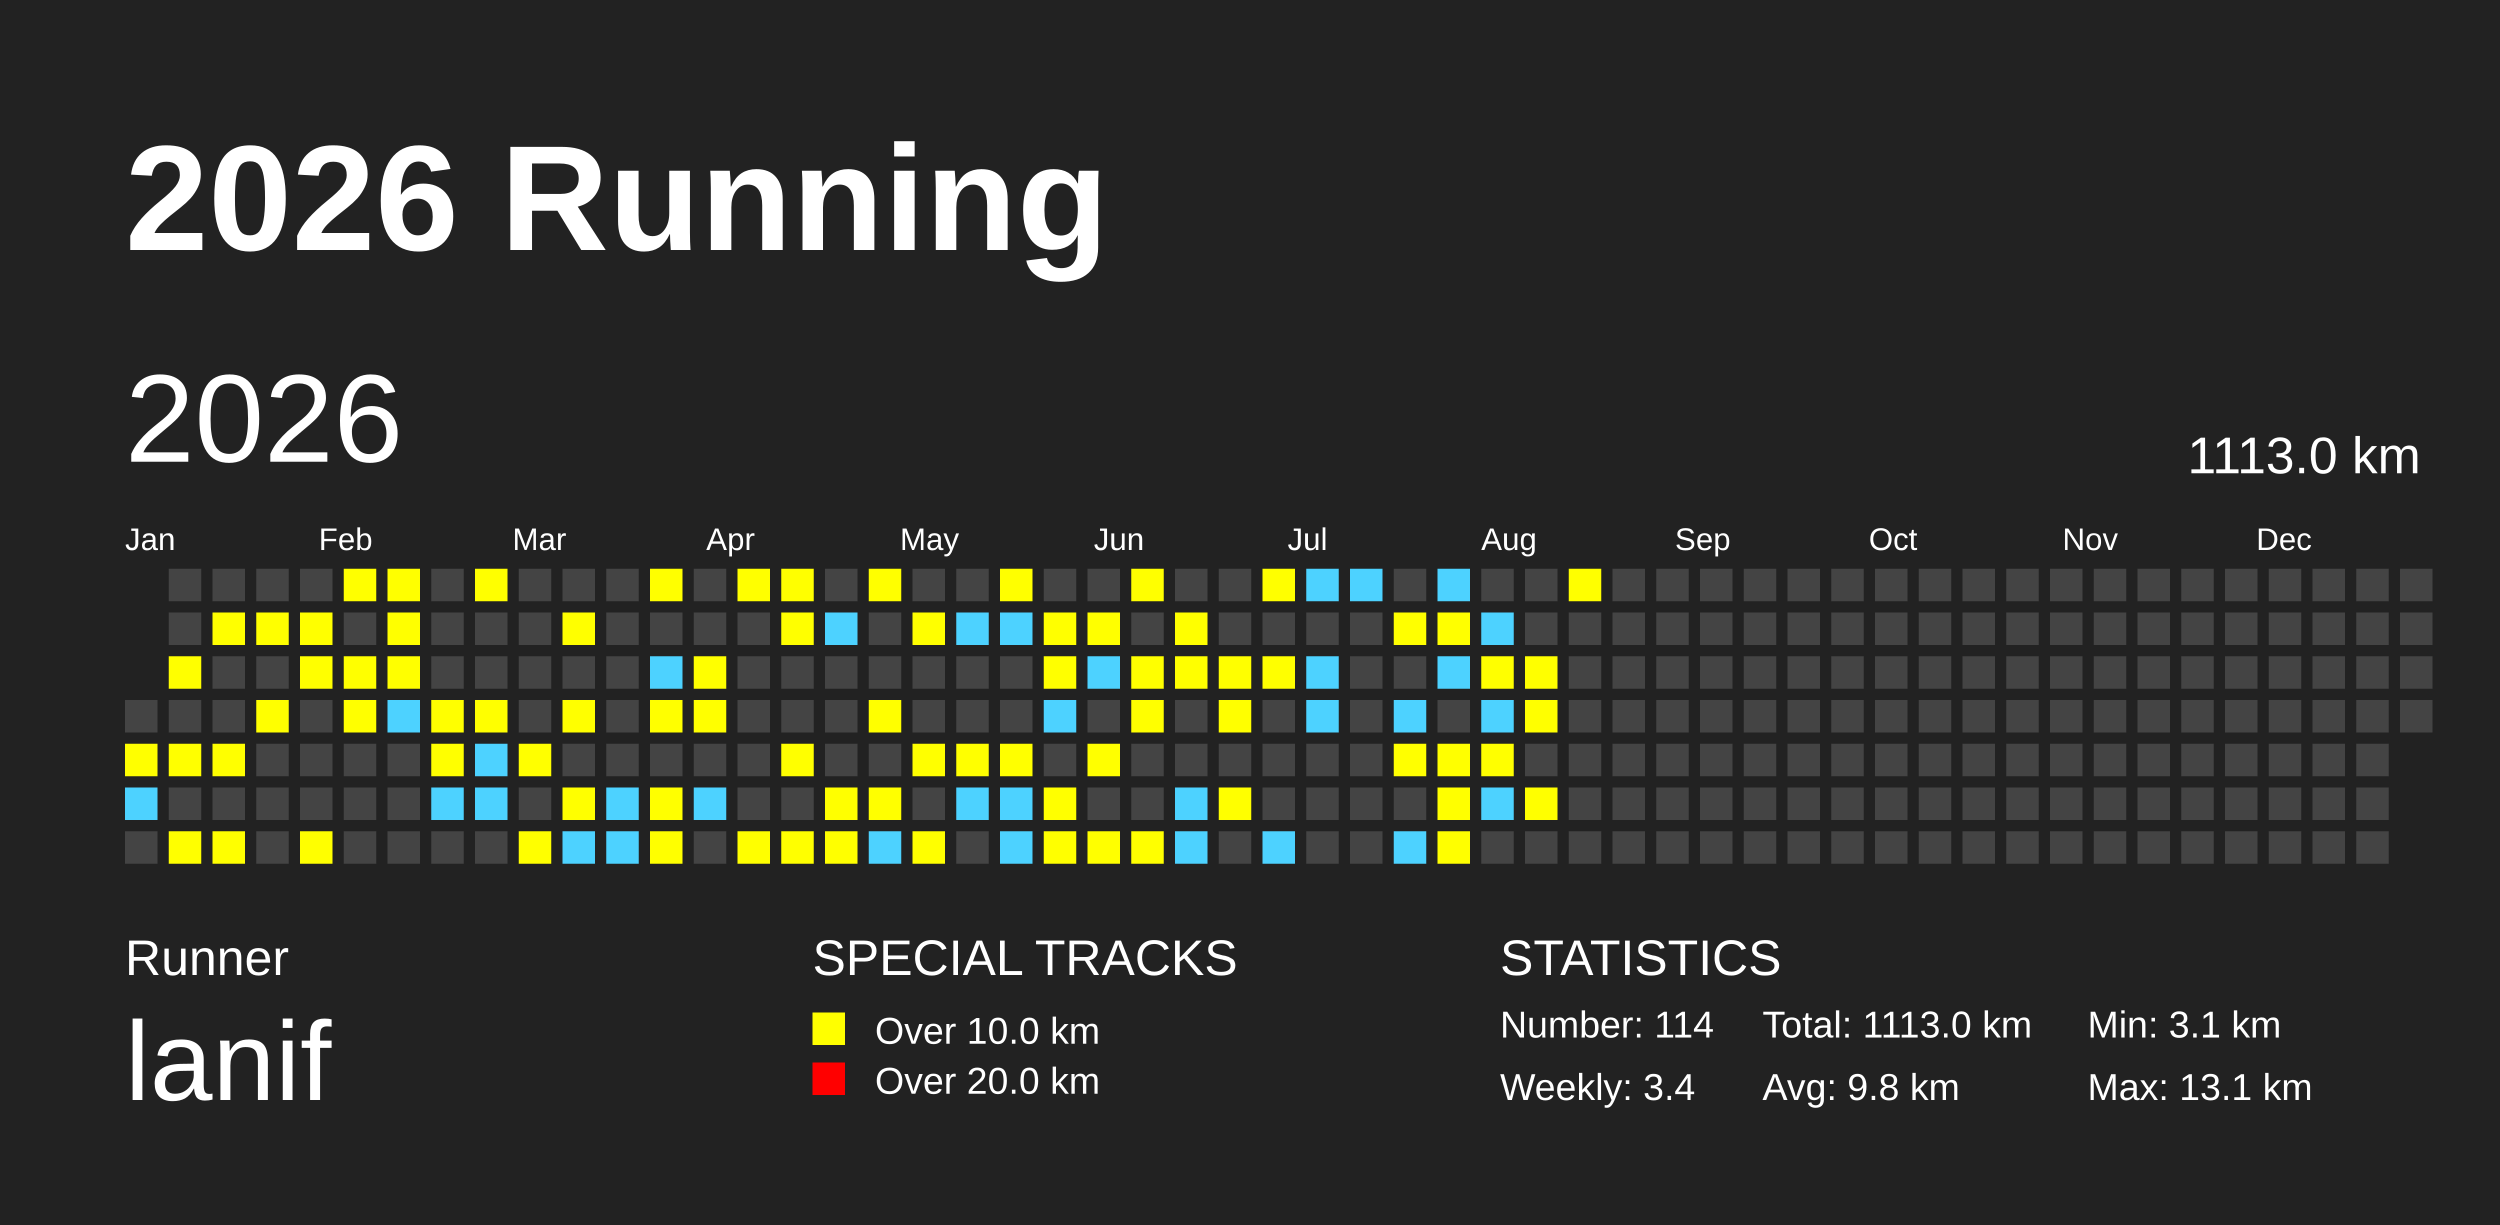
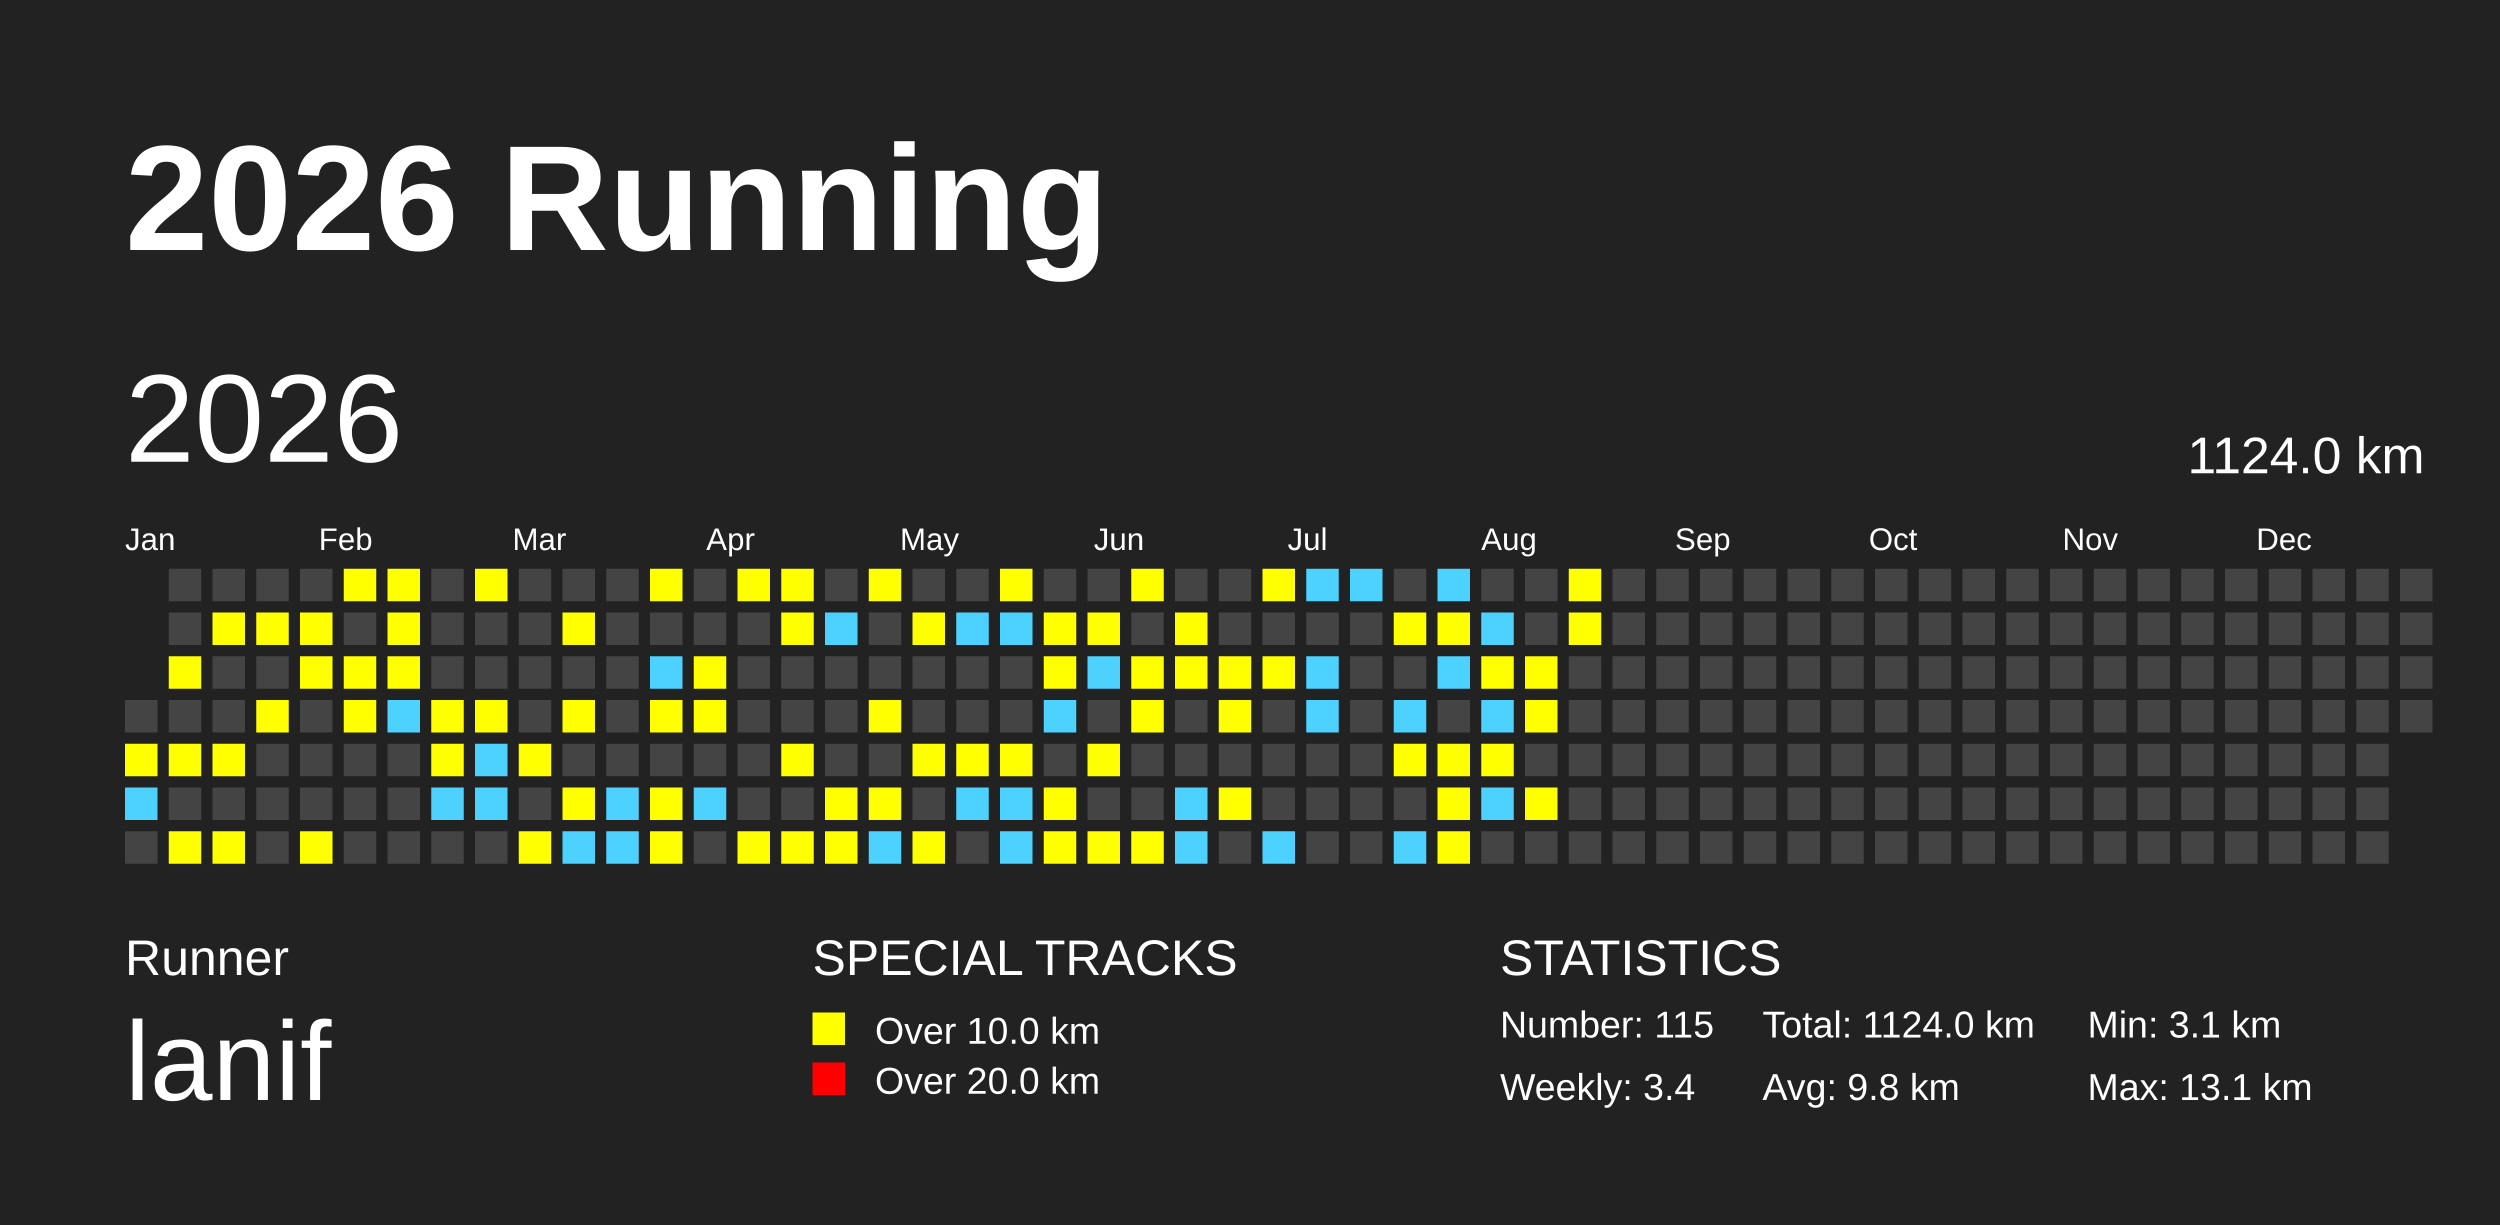
<svg xmlns="http://www.w3.org/2000/svg" baseProfile="full" height="98mm" version="1.1" viewBox="0,0,200,98" width="200mm">
  <defs />
  <rect fill="#222222" height="98" width="200" x="0" y="0" />
  <text fill="#FFFFFF" style="font-size:12px; font-family:Arial; font-weight:bold;" x="10" y="20">2026 Running</text>
  <text fill="#FFFFFF" style="font-size:4px; font-family:Arial" x="10" y="78">Runner</text>
  <text fill="#FFFFFF" style="font-size:9px; font-family:Arial" x="10" y="88">lanif</text>
  <text fill="#FFFFFF" style="font-size:4px; font-family:Arial" x="65" y="78">SPECIAL TRACKS</text>
  <rect fill="yellow" height="2.6" width="2.6" x="65" y="81" />
  <text fill="#FFFFFF" style="font-size:3px; font-family:Arial" x="70" y="83.5">Over 10.0 km</text>
  <rect fill="red" height="2.6" width="2.6" x="65" y="85" />
  <text fill="#FFFFFF" style="font-size:3px; font-family:Arial" x="70" y="87.5">Over 20.0 km</text>
  <text fill="#FFFFFF" style="font-size:4px; font-family:Arial" x="120" y="78">STATISTICS</text>
-   <text fill="#FFFFFF" style="font-size:3px; font-family:Arial" x="120" y="83">Number: 114</text>
+   <text fill="#FFFFFF" style="font-size:3px; font-family:Arial" x="120" y="83">Number: 115</text>
  <text fill="#FFFFFF" style="font-size:3px; font-family:Arial" x="120" y="88">Weekly: 3.4</text>
-   <text fill="#FFFFFF" style="font-size:3px; font-family:Arial" x="141" y="83">Total: 1113.0 km</text>
+   <text fill="#FFFFFF" style="font-size:3px; font-family:Arial" x="141" y="83">Total: 1124.0 km</text>
  <text fill="#FFFFFF" style="font-size:3px; font-family:Arial" x="141" y="88">Avg: 9.8 km</text>
  <text fill="#FFFFFF" style="font-size:3px; font-family:Arial" x="167" y="83">Min: 3.1 km</text>
  <text fill="#FFFFFF" style="font-size:3px; font-family:Arial" x="167" y="88">Max: 13.1 km</text>
  <text dominant-baseline="hanging" fill="#FFFFFF" style="font-size:10.0px; font-family:Arial;" x="10" y="30">2026</text>
-   <text dominant-baseline="hanging" fill="#FFFFFF" style="font-size:4.125px; font-family:Arial;" x="175" y="35">1113.0 km</text>
+   <text dominant-baseline="hanging" fill="#FFFFFF" style="font-size:4.125px; font-family:Arial;" x="175" y="35">1124.0 km</text>
  <text fill="#FFFFFF" style="font-size:2.5px; font-family:Arial" x="10.0" y="44">Jan</text>
  <text fill="#FFFFFF" style="font-size:2.5px; font-family:Arial" x="25.5" y="44">Feb</text>
  <text fill="#FFFFFF" style="font-size:2.5px; font-family:Arial" x="41.0" y="44">Mar</text>
  <text fill="#FFFFFF" style="font-size:2.5px; font-family:Arial" x="56.5" y="44">Apr</text>
  <text fill="#FFFFFF" style="font-size:2.5px; font-family:Arial" x="72.0" y="44">May</text>
  <text fill="#FFFFFF" style="font-size:2.5px; font-family:Arial" x="87.5" y="44">Jun</text>
  <text fill="#FFFFFF" style="font-size:2.5px; font-family:Arial" x="103.0" y="44">Jul</text>
  <text fill="#FFFFFF" style="font-size:2.5px; font-family:Arial" x="118.5" y="44">Aug</text>
  <text fill="#FFFFFF" style="font-size:2.5px; font-family:Arial" x="134.0" y="44">Sep</text>
  <text fill="#FFFFFF" style="font-size:2.5px; font-family:Arial" x="149.5" y="44">Oct</text>
  <text fill="#FFFFFF" style="font-size:2.5px; font-family:Arial" x="165.0" y="44">Nov</text>
  <text fill="#FFFFFF" style="font-size:2.5px; font-family:Arial" x="180.5" y="44">Dec</text>
  <rect fill="#444444" height="2.6" width="2.6" x="10.0" y="56.0" />
  <rect fill="yellow" height="2.6" width="2.6" x="10.0" y="59.5" />
  <rect fill="#4DD2FF" height="2.6" width="2.6" x="10.0" y="63.0" />
  <rect fill="#444444" height="2.6" width="2.6" x="10.0" y="66.5" />
  <rect fill="#444444" height="2.6" width="2.6" x="13.5" y="45.5" />
  <rect fill="#444444" height="2.6" width="2.6" x="13.5" y="49.0" />
  <rect fill="yellow" height="2.6" width="2.6" x="13.5" y="52.5" />
  <rect fill="#444444" height="2.6" width="2.6" x="13.5" y="56.0" />
  <rect fill="yellow" height="2.6" width="2.6" x="13.5" y="59.5" />
  <rect fill="#444444" height="2.6" width="2.6" x="13.5" y="63.0" />
  <rect fill="yellow" height="2.6" width="2.6" x="13.5" y="66.5" />
  <rect fill="#444444" height="2.6" width="2.6" x="17.0" y="45.5" />
  <rect fill="yellow" height="2.6" width="2.6" x="17.0" y="49.0" />
  <rect fill="#444444" height="2.6" width="2.6" x="17.0" y="52.5" />
  <rect fill="#444444" height="2.6" width="2.6" x="17.0" y="56.0" />
  <rect fill="yellow" height="2.6" width="2.6" x="17.0" y="59.5" />
  <rect fill="#444444" height="2.6" width="2.6" x="17.0" y="63.0" />
  <rect fill="yellow" height="2.6" width="2.6" x="17.0" y="66.5" />
  <rect fill="#444444" height="2.6" width="2.6" x="20.5" y="45.5" />
  <rect fill="yellow" height="2.6" width="2.6" x="20.5" y="49.0" />
  <rect fill="#444444" height="2.6" width="2.6" x="20.5" y="52.5" />
  <rect fill="yellow" height="2.6" width="2.6" x="20.5" y="56.0" />
  <rect fill="#444444" height="2.6" width="2.6" x="20.5" y="59.5" />
  <rect fill="#444444" height="2.6" width="2.6" x="20.5" y="63.0" />
  <rect fill="#444444" height="2.6" width="2.6" x="20.5" y="66.5" />
  <rect fill="#444444" height="2.6" width="2.6" x="24.0" y="45.5" />
  <rect fill="yellow" height="2.6" width="2.6" x="24.0" y="49.0" />
  <rect fill="yellow" height="2.6" width="2.6" x="24.0" y="52.5" />
  <rect fill="#444444" height="2.6" width="2.6" x="24.0" y="56.0" />
  <rect fill="#444444" height="2.6" width="2.6" x="24.0" y="59.5" />
  <rect fill="#444444" height="2.6" width="2.6" x="24.0" y="63.0" />
  <rect fill="yellow" height="2.6" width="2.6" x="24.0" y="66.5" />
  <rect fill="yellow" height="2.6" width="2.6" x="27.5" y="45.5" />
  <rect fill="#444444" height="2.6" width="2.6" x="27.5" y="49.0" />
  <rect fill="yellow" height="2.6" width="2.6" x="27.5" y="52.5" />
  <rect fill="yellow" height="2.6" width="2.6" x="27.5" y="56.0" />
  <rect fill="#444444" height="2.6" width="2.6" x="27.5" y="59.5" />
  <rect fill="#444444" height="2.6" width="2.6" x="27.5" y="63.0" />
  <rect fill="#444444" height="2.6" width="2.6" x="27.5" y="66.5" />
  <rect fill="yellow" height="2.6" width="2.6" x="31.0" y="45.5" />
  <rect fill="yellow" height="2.6" width="2.6" x="31.0" y="49.0" />
  <rect fill="yellow" height="2.6" width="2.6" x="31.0" y="52.5" />
  <rect fill="#4DD2FF" height="2.6" width="2.6" x="31.0" y="56.0" />
  <rect fill="#444444" height="2.6" width="2.6" x="31.0" y="59.5" />
  <rect fill="#444444" height="2.6" width="2.6" x="31.0" y="63.0" />
  <rect fill="#444444" height="2.6" width="2.6" x="31.0" y="66.5" />
  <rect fill="#444444" height="2.6" width="2.6" x="34.5" y="45.5" />
  <rect fill="#444444" height="2.6" width="2.6" x="34.5" y="49.0" />
  <rect fill="#444444" height="2.6" width="2.6" x="34.5" y="52.5" />
  <rect fill="yellow" height="2.6" width="2.6" x="34.5" y="56.0" />
  <rect fill="yellow" height="2.6" width="2.6" x="34.5" y="59.5" />
  <rect fill="#4DD2FF" height="2.6" width="2.6" x="34.5" y="63.0" />
  <rect fill="#444444" height="2.6" width="2.6" x="34.5" y="66.5" />
  <rect fill="yellow" height="2.6" width="2.6" x="38.0" y="45.5" />
  <rect fill="#444444" height="2.6" width="2.6" x="38.0" y="49.0" />
  <rect fill="#444444" height="2.6" width="2.6" x="38.0" y="52.5" />
  <rect fill="yellow" height="2.6" width="2.6" x="38.0" y="56.0" />
  <rect fill="#4DD2FF" height="2.6" width="2.6" x="38.0" y="59.5" />
  <rect fill="#4DD2FF" height="2.6" width="2.6" x="38.0" y="63.0" />
  <rect fill="#444444" height="2.6" width="2.6" x="38.0" y="66.5" />
  <rect fill="#444444" height="2.6" width="2.6" x="41.5" y="45.5" />
  <rect fill="#444444" height="2.6" width="2.6" x="41.5" y="49.0" />
  <rect fill="#444444" height="2.6" width="2.6" x="41.5" y="52.5" />
  <rect fill="#444444" height="2.6" width="2.6" x="41.5" y="56.0" />
  <rect fill="yellow" height="2.6" width="2.6" x="41.5" y="59.5" />
  <rect fill="#444444" height="2.6" width="2.6" x="41.5" y="63.0" />
  <rect fill="yellow" height="2.6" width="2.6" x="41.5" y="66.5" />
  <rect fill="#444444" height="2.6" width="2.6" x="45.0" y="45.5" />
  <rect fill="yellow" height="2.6" width="2.6" x="45.0" y="49.0" />
  <rect fill="#444444" height="2.6" width="2.6" x="45.0" y="52.5" />
  <rect fill="yellow" height="2.6" width="2.6" x="45.0" y="56.0" />
  <rect fill="#444444" height="2.6" width="2.6" x="45.0" y="59.5" />
  <rect fill="yellow" height="2.6" width="2.6" x="45.0" y="63.0" />
  <rect fill="#4DD2FF" height="2.6" width="2.6" x="45.0" y="66.5" />
  <rect fill="#444444" height="2.6" width="2.6" x="48.5" y="45.5" />
  <rect fill="#444444" height="2.6" width="2.6" x="48.5" y="49.0" />
  <rect fill="#444444" height="2.6" width="2.6" x="48.5" y="52.5" />
  <rect fill="#444444" height="2.6" width="2.6" x="48.5" y="56.0" />
  <rect fill="#444444" height="2.6" width="2.6" x="48.5" y="59.5" />
  <rect fill="#4DD2FF" height="2.6" width="2.6" x="48.5" y="63.0" />
  <rect fill="#4DD2FF" height="2.6" width="2.6" x="48.5" y="66.5" />
  <rect fill="yellow" height="2.6" width="2.6" x="52.0" y="45.5" />
  <rect fill="#444444" height="2.6" width="2.6" x="52.0" y="49.0" />
  <rect fill="#4DD2FF" height="2.6" width="2.6" x="52.0" y="52.5" />
  <rect fill="yellow" height="2.6" width="2.6" x="52.0" y="56.0" />
  <rect fill="#444444" height="2.6" width="2.6" x="52.0" y="59.5" />
  <rect fill="yellow" height="2.6" width="2.6" x="52.0" y="63.0" />
  <rect fill="yellow" height="2.6" width="2.6" x="52.0" y="66.5" />
  <rect fill="#444444" height="2.6" width="2.6" x="55.5" y="45.5" />
  <rect fill="#444444" height="2.6" width="2.6" x="55.5" y="49.0" />
  <rect fill="yellow" height="2.6" width="2.6" x="55.5" y="52.5" />
  <rect fill="yellow" height="2.6" width="2.6" x="55.5" y="56.0" />
  <rect fill="#444444" height="2.6" width="2.6" x="55.5" y="59.5" />
  <rect fill="#4DD2FF" height="2.6" width="2.6" x="55.5" y="63.0" />
  <rect fill="#444444" height="2.6" width="2.6" x="55.5" y="66.5" />
  <rect fill="yellow" height="2.6" width="2.6" x="59.0" y="45.5" />
  <rect fill="#444444" height="2.6" width="2.6" x="59.0" y="49.0" />
  <rect fill="#444444" height="2.6" width="2.6" x="59.0" y="52.5" />
  <rect fill="#444444" height="2.6" width="2.6" x="59.0" y="56.0" />
  <rect fill="#444444" height="2.6" width="2.6" x="59.0" y="59.5" />
  <rect fill="#444444" height="2.6" width="2.6" x="59.0" y="63.0" />
  <rect fill="yellow" height="2.6" width="2.6" x="59.0" y="66.5" />
  <rect fill="yellow" height="2.6" width="2.6" x="62.5" y="45.5" />
  <rect fill="yellow" height="2.6" width="2.6" x="62.5" y="49.0" />
  <rect fill="#444444" height="2.6" width="2.6" x="62.5" y="52.5" />
  <rect fill="#444444" height="2.6" width="2.6" x="62.5" y="56.0" />
  <rect fill="yellow" height="2.6" width="2.6" x="62.5" y="59.5" />
  <rect fill="#444444" height="2.6" width="2.6" x="62.5" y="63.0" />
  <rect fill="yellow" height="2.6" width="2.6" x="62.5" y="66.5" />
  <rect fill="#444444" height="2.6" width="2.6" x="66.0" y="45.5" />
  <rect fill="#4DD2FF" height="2.6" width="2.6" x="66.0" y="49.0" />
  <rect fill="#444444" height="2.6" width="2.6" x="66.0" y="52.5" />
  <rect fill="#444444" height="2.6" width="2.6" x="66.0" y="56.0" />
  <rect fill="#444444" height="2.6" width="2.6" x="66.0" y="59.5" />
  <rect fill="yellow" height="2.6" width="2.6" x="66.0" y="63.0" />
  <rect fill="yellow" height="2.6" width="2.6" x="66.0" y="66.5" />
  <rect fill="yellow" height="2.6" width="2.6" x="69.5" y="45.5" />
  <rect fill="#444444" height="2.6" width="2.6" x="69.5" y="49.0" />
  <rect fill="#444444" height="2.6" width="2.6" x="69.5" y="52.5" />
  <rect fill="yellow" height="2.6" width="2.6" x="69.5" y="56.0" />
  <rect fill="#444444" height="2.6" width="2.6" x="69.5" y="59.5" />
  <rect fill="yellow" height="2.6" width="2.6" x="69.5" y="63.0" />
  <rect fill="#4DD2FF" height="2.6" width="2.6" x="69.5" y="66.5" />
  <rect fill="#444444" height="2.6" width="2.6" x="73.0" y="45.5" />
  <rect fill="yellow" height="2.6" width="2.6" x="73.0" y="49.0" />
  <rect fill="#444444" height="2.6" width="2.6" x="73.0" y="52.5" />
  <rect fill="#444444" height="2.6" width="2.6" x="73.0" y="56.0" />
  <rect fill="yellow" height="2.6" width="2.6" x="73.0" y="59.5" />
  <rect fill="#444444" height="2.6" width="2.6" x="73.0" y="63.0" />
  <rect fill="yellow" height="2.6" width="2.6" x="73.0" y="66.5" />
  <rect fill="#444444" height="2.6" width="2.6" x="76.5" y="45.5" />
  <rect fill="#4DD2FF" height="2.6" width="2.6" x="76.5" y="49.0" />
  <rect fill="#444444" height="2.6" width="2.6" x="76.5" y="52.5" />
  <rect fill="#444444" height="2.6" width="2.6" x="76.5" y="56.0" />
  <rect fill="yellow" height="2.6" width="2.6" x="76.5" y="59.5" />
  <rect fill="#4DD2FF" height="2.6" width="2.6" x="76.5" y="63.0" />
  <rect fill="#444444" height="2.6" width="2.6" x="76.5" y="66.5" />
  <rect fill="yellow" height="2.6" width="2.6" x="80.0" y="45.5" />
  <rect fill="#4DD2FF" height="2.6" width="2.6" x="80.0" y="49.0" />
  <rect fill="#444444" height="2.6" width="2.6" x="80.0" y="52.5" />
  <rect fill="#444444" height="2.6" width="2.6" x="80.0" y="56.0" />
  <rect fill="yellow" height="2.6" width="2.6" x="80.0" y="59.5" />
  <rect fill="#4DD2FF" height="2.6" width="2.6" x="80.0" y="63.0" />
  <rect fill="#4DD2FF" height="2.6" width="2.6" x="80.0" y="66.5" />
  <rect fill="#444444" height="2.6" width="2.6" x="83.5" y="45.5" />
  <rect fill="yellow" height="2.6" width="2.6" x="83.5" y="49.0" />
  <rect fill="yellow" height="2.6" width="2.6" x="83.5" y="52.5" />
  <rect fill="#4DD2FF" height="2.6" width="2.6" x="83.5" y="56.0" />
  <rect fill="#444444" height="2.6" width="2.6" x="83.5" y="59.5" />
  <rect fill="yellow" height="2.6" width="2.6" x="83.5" y="63.0" />
  <rect fill="yellow" height="2.6" width="2.6" x="83.5" y="66.5" />
  <rect fill="#444444" height="2.6" width="2.6" x="87.0" y="45.5" />
  <rect fill="yellow" height="2.6" width="2.6" x="87.0" y="49.0" />
  <rect fill="#4DD2FF" height="2.6" width="2.6" x="87.0" y="52.5" />
  <rect fill="#444444" height="2.6" width="2.6" x="87.0" y="56.0" />
  <rect fill="yellow" height="2.6" width="2.6" x="87.0" y="59.5" />
  <rect fill="#444444" height="2.6" width="2.6" x="87.0" y="63.0" />
  <rect fill="yellow" height="2.6" width="2.6" x="87.0" y="66.5" />
  <rect fill="yellow" height="2.6" width="2.6" x="90.5" y="45.5" />
  <rect fill="#444444" height="2.6" width="2.6" x="90.5" y="49.0" />
  <rect fill="yellow" height="2.6" width="2.6" x="90.5" y="52.5" />
  <rect fill="yellow" height="2.6" width="2.6" x="90.5" y="56.0" />
  <rect fill="#444444" height="2.6" width="2.6" x="90.5" y="59.5" />
  <rect fill="#444444" height="2.6" width="2.6" x="90.5" y="63.0" />
  <rect fill="yellow" height="2.6" width="2.6" x="90.5" y="66.5" />
  <rect fill="#444444" height="2.6" width="2.6" x="94.0" y="45.5" />
  <rect fill="yellow" height="2.6" width="2.6" x="94.0" y="49.0" />
  <rect fill="yellow" height="2.6" width="2.6" x="94.0" y="52.5" />
  <rect fill="#444444" height="2.6" width="2.6" x="94.0" y="56.0" />
  <rect fill="#444444" height="2.6" width="2.6" x="94.0" y="59.5" />
  <rect fill="#4DD2FF" height="2.6" width="2.6" x="94.0" y="63.0" />
  <rect fill="#4DD2FF" height="2.6" width="2.6" x="94.0" y="66.5" />
  <rect fill="#444444" height="2.6" width="2.6" x="97.5" y="45.5" />
  <rect fill="#444444" height="2.6" width="2.6" x="97.5" y="49.0" />
  <rect fill="yellow" height="2.6" width="2.6" x="97.5" y="52.5" />
  <rect fill="yellow" height="2.6" width="2.6" x="97.5" y="56.0" />
  <rect fill="#444444" height="2.6" width="2.6" x="97.5" y="59.5" />
  <rect fill="yellow" height="2.6" width="2.6" x="97.5" y="63.0" />
  <rect fill="#444444" height="2.6" width="2.6" x="97.5" y="66.5" />
  <rect fill="yellow" height="2.6" width="2.6" x="101.0" y="45.5" />
  <rect fill="#444444" height="2.6" width="2.6" x="101.0" y="49.0" />
  <rect fill="yellow" height="2.6" width="2.6" x="101.0" y="52.5" />
  <rect fill="#444444" height="2.6" width="2.6" x="101.0" y="56.0" />
  <rect fill="#444444" height="2.6" width="2.6" x="101.0" y="59.5" />
  <rect fill="#444444" height="2.6" width="2.6" x="101.0" y="63.0" />
  <rect fill="#4DD2FF" height="2.6" width="2.6" x="101.0" y="66.5" />
  <rect fill="#4DD2FF" height="2.6" width="2.6" x="104.5" y="45.5" />
  <rect fill="#444444" height="2.6" width="2.6" x="104.5" y="49.0" />
  <rect fill="#4DD2FF" height="2.6" width="2.6" x="104.5" y="52.5" />
  <rect fill="#4DD2FF" height="2.6" width="2.6" x="104.5" y="56.0" />
  <rect fill="#444444" height="2.6" width="2.6" x="104.5" y="59.5" />
  <rect fill="#444444" height="2.6" width="2.6" x="104.5" y="63.0" />
  <rect fill="#444444" height="2.6" width="2.6" x="104.5" y="66.5" />
  <rect fill="#4DD2FF" height="2.6" width="2.6" x="108.0" y="45.5" />
  <rect fill="#444444" height="2.6" width="2.6" x="108.0" y="49.0" />
  <rect fill="#444444" height="2.6" width="2.6" x="108.0" y="52.5" />
  <rect fill="#444444" height="2.6" width="2.6" x="108.0" y="56.0" />
  <rect fill="#444444" height="2.6" width="2.6" x="108.0" y="59.5" />
  <rect fill="#444444" height="2.6" width="2.6" x="108.0" y="63.0" />
  <rect fill="#444444" height="2.6" width="2.6" x="108.0" y="66.5" />
  <rect fill="#444444" height="2.6" width="2.6" x="111.5" y="45.5" />
  <rect fill="yellow" height="2.6" width="2.6" x="111.5" y="49.0" />
  <rect fill="#444444" height="2.6" width="2.6" x="111.5" y="52.5" />
  <rect fill="#4DD2FF" height="2.6" width="2.6" x="111.5" y="56.0" />
  <rect fill="yellow" height="2.6" width="2.6" x="111.5" y="59.5" />
  <rect fill="#444444" height="2.6" width="2.6" x="111.5" y="63.0" />
  <rect fill="#4DD2FF" height="2.6" width="2.6" x="111.5" y="66.5" />
  <rect fill="#4DD2FF" height="2.6" width="2.6" x="115.0" y="45.5" />
  <rect fill="yellow" height="2.6" width="2.6" x="115.0" y="49.0" />
  <rect fill="#4DD2FF" height="2.6" width="2.6" x="115.0" y="52.5" />
  <rect fill="#444444" height="2.6" width="2.6" x="115.0" y="56.0" />
  <rect fill="yellow" height="2.6" width="2.6" x="115.0" y="59.5" />
  <rect fill="yellow" height="2.6" width="2.6" x="115.0" y="63.0" />
  <rect fill="yellow" height="2.6" width="2.6" x="115.0" y="66.5" />
  <rect fill="#444444" height="2.6" width="2.6" x="118.5" y="45.5" />
  <rect fill="#4DD2FF" height="2.6" width="2.6" x="118.5" y="49.0" />
  <rect fill="yellow" height="2.6" width="2.6" x="118.5" y="52.5" />
  <rect fill="#4DD2FF" height="2.6" width="2.6" x="118.5" y="56.0" />
  <rect fill="yellow" height="2.6" width="2.6" x="118.5" y="59.5" />
  <rect fill="#4DD2FF" height="2.6" width="2.6" x="118.5" y="63.0" />
  <rect fill="#444444" height="2.6" width="2.6" x="118.5" y="66.5" />
  <rect fill="#444444" height="2.6" width="2.6" x="122.0" y="45.5" />
  <rect fill="#444444" height="2.6" width="2.6" x="122.0" y="49.0" />
  <rect fill="yellow" height="2.6" width="2.6" x="122.0" y="52.5" />
  <rect fill="yellow" height="2.6" width="2.6" x="122.0" y="56.0" />
  <rect fill="#444444" height="2.6" width="2.6" x="122.0" y="59.5" />
  <rect fill="yellow" height="2.6" width="2.6" x="122.0" y="63.0" />
  <rect fill="#444444" height="2.6" width="2.6" x="122.0" y="66.5" />
  <rect fill="yellow" height="2.6" width="2.6" x="125.5" y="45.5" />
-   <rect fill="#444444" height="2.6" width="2.6" x="125.5" y="49.0" />
+   <rect fill="yellow" height="2.6" width="2.6" x="125.5" y="49.0" />
  <rect fill="#444444" height="2.6" width="2.6" x="125.5" y="52.5" />
  <rect fill="#444444" height="2.6" width="2.6" x="125.5" y="56.0" />
  <rect fill="#444444" height="2.6" width="2.6" x="125.5" y="59.5" />
  <rect fill="#444444" height="2.6" width="2.6" x="125.5" y="63.0" />
  <rect fill="#444444" height="2.6" width="2.6" x="125.5" y="66.5" />
  <rect fill="#444444" height="2.6" width="2.6" x="129.0" y="45.5" />
  <rect fill="#444444" height="2.6" width="2.6" x="129.0" y="49.0" />
  <rect fill="#444444" height="2.6" width="2.6" x="129.0" y="52.5" />
  <rect fill="#444444" height="2.6" width="2.6" x="129.0" y="56.0" />
  <rect fill="#444444" height="2.6" width="2.6" x="129.0" y="59.5" />
  <rect fill="#444444" height="2.6" width="2.6" x="129.0" y="63.0" />
  <rect fill="#444444" height="2.6" width="2.6" x="129.0" y="66.5" />
  <rect fill="#444444" height="2.6" width="2.6" x="132.5" y="45.5" />
  <rect fill="#444444" height="2.6" width="2.6" x="132.5" y="49.0" />
  <rect fill="#444444" height="2.6" width="2.6" x="132.5" y="52.5" />
  <rect fill="#444444" height="2.6" width="2.6" x="132.5" y="56.0" />
  <rect fill="#444444" height="2.6" width="2.6" x="132.5" y="59.5" />
  <rect fill="#444444" height="2.6" width="2.6" x="132.5" y="63.0" />
  <rect fill="#444444" height="2.6" width="2.6" x="132.5" y="66.5" />
  <rect fill="#444444" height="2.6" width="2.6" x="136.0" y="45.5" />
  <rect fill="#444444" height="2.6" width="2.6" x="136.0" y="49.0" />
  <rect fill="#444444" height="2.6" width="2.6" x="136.0" y="52.5" />
  <rect fill="#444444" height="2.6" width="2.6" x="136.0" y="56.0" />
  <rect fill="#444444" height="2.6" width="2.6" x="136.0" y="59.5" />
  <rect fill="#444444" height="2.6" width="2.6" x="136.0" y="63.0" />
  <rect fill="#444444" height="2.6" width="2.6" x="136.0" y="66.5" />
  <rect fill="#444444" height="2.6" width="2.6" x="139.5" y="45.5" />
  <rect fill="#444444" height="2.6" width="2.6" x="139.5" y="49.0" />
  <rect fill="#444444" height="2.6" width="2.6" x="139.5" y="52.5" />
  <rect fill="#444444" height="2.6" width="2.6" x="139.5" y="56.0" />
  <rect fill="#444444" height="2.6" width="2.6" x="139.5" y="59.5" />
  <rect fill="#444444" height="2.6" width="2.6" x="139.5" y="63.0" />
  <rect fill="#444444" height="2.6" width="2.6" x="139.5" y="66.5" />
  <rect fill="#444444" height="2.6" width="2.6" x="143.0" y="45.5" />
  <rect fill="#444444" height="2.6" width="2.6" x="143.0" y="49.0" />
  <rect fill="#444444" height="2.6" width="2.6" x="143.0" y="52.5" />
  <rect fill="#444444" height="2.6" width="2.6" x="143.0" y="56.0" />
  <rect fill="#444444" height="2.6" width="2.6" x="143.0" y="59.5" />
  <rect fill="#444444" height="2.6" width="2.6" x="143.0" y="63.0" />
  <rect fill="#444444" height="2.6" width="2.6" x="143.0" y="66.5" />
  <rect fill="#444444" height="2.6" width="2.6" x="146.5" y="45.5" />
  <rect fill="#444444" height="2.6" width="2.6" x="146.5" y="49.0" />
  <rect fill="#444444" height="2.6" width="2.6" x="146.5" y="52.5" />
  <rect fill="#444444" height="2.6" width="2.6" x="146.5" y="56.0" />
  <rect fill="#444444" height="2.6" width="2.6" x="146.5" y="59.5" />
  <rect fill="#444444" height="2.6" width="2.6" x="146.5" y="63.0" />
  <rect fill="#444444" height="2.6" width="2.6" x="146.5" y="66.5" />
  <rect fill="#444444" height="2.6" width="2.6" x="150.0" y="45.5" />
  <rect fill="#444444" height="2.6" width="2.6" x="150.0" y="49.0" />
  <rect fill="#444444" height="2.6" width="2.6" x="150.0" y="52.5" />
  <rect fill="#444444" height="2.6" width="2.6" x="150.0" y="56.0" />
  <rect fill="#444444" height="2.6" width="2.6" x="150.0" y="59.5" />
  <rect fill="#444444" height="2.6" width="2.6" x="150.0" y="63.0" />
  <rect fill="#444444" height="2.6" width="2.6" x="150.0" y="66.5" />
  <rect fill="#444444" height="2.6" width="2.6" x="153.5" y="45.5" />
  <rect fill="#444444" height="2.6" width="2.6" x="153.5" y="49.0" />
  <rect fill="#444444" height="2.6" width="2.6" x="153.5" y="52.5" />
  <rect fill="#444444" height="2.6" width="2.6" x="153.5" y="56.0" />
  <rect fill="#444444" height="2.6" width="2.6" x="153.5" y="59.5" />
  <rect fill="#444444" height="2.6" width="2.6" x="153.5" y="63.0" />
  <rect fill="#444444" height="2.6" width="2.6" x="153.5" y="66.5" />
  <rect fill="#444444" height="2.6" width="2.6" x="157.0" y="45.5" />
  <rect fill="#444444" height="2.6" width="2.6" x="157.0" y="49.0" />
  <rect fill="#444444" height="2.6" width="2.6" x="157.0" y="52.5" />
  <rect fill="#444444" height="2.6" width="2.6" x="157.0" y="56.0" />
  <rect fill="#444444" height="2.6" width="2.6" x="157.0" y="59.5" />
  <rect fill="#444444" height="2.6" width="2.6" x="157.0" y="63.0" />
  <rect fill="#444444" height="2.6" width="2.6" x="157.0" y="66.5" />
  <rect fill="#444444" height="2.6" width="2.6" x="160.5" y="45.5" />
  <rect fill="#444444" height="2.6" width="2.6" x="160.5" y="49.0" />
  <rect fill="#444444" height="2.6" width="2.6" x="160.5" y="52.5" />
  <rect fill="#444444" height="2.6" width="2.6" x="160.5" y="56.0" />
  <rect fill="#444444" height="2.6" width="2.6" x="160.5" y="59.5" />
  <rect fill="#444444" height="2.6" width="2.6" x="160.5" y="63.0" />
  <rect fill="#444444" height="2.6" width="2.6" x="160.5" y="66.5" />
  <rect fill="#444444" height="2.6" width="2.6" x="164.0" y="45.5" />
  <rect fill="#444444" height="2.6" width="2.6" x="164.0" y="49.0" />
  <rect fill="#444444" height="2.6" width="2.6" x="164.0" y="52.5" />
  <rect fill="#444444" height="2.6" width="2.6" x="164.0" y="56.0" />
  <rect fill="#444444" height="2.6" width="2.6" x="164.0" y="59.5" />
  <rect fill="#444444" height="2.6" width="2.6" x="164.0" y="63.0" />
  <rect fill="#444444" height="2.6" width="2.6" x="164.0" y="66.5" />
  <rect fill="#444444" height="2.6" width="2.6" x="167.5" y="45.5" />
  <rect fill="#444444" height="2.6" width="2.6" x="167.5" y="49.0" />
  <rect fill="#444444" height="2.6" width="2.6" x="167.5" y="52.5" />
  <rect fill="#444444" height="2.6" width="2.6" x="167.5" y="56.0" />
  <rect fill="#444444" height="2.6" width="2.6" x="167.5" y="59.5" />
  <rect fill="#444444" height="2.6" width="2.6" x="167.5" y="63.0" />
  <rect fill="#444444" height="2.6" width="2.6" x="167.5" y="66.5" />
  <rect fill="#444444" height="2.6" width="2.6" x="171.0" y="45.5" />
  <rect fill="#444444" height="2.6" width="2.6" x="171.0" y="49.0" />
  <rect fill="#444444" height="2.6" width="2.6" x="171.0" y="52.5" />
  <rect fill="#444444" height="2.6" width="2.6" x="171.0" y="56.0" />
  <rect fill="#444444" height="2.6" width="2.6" x="171.0" y="59.5" />
  <rect fill="#444444" height="2.6" width="2.6" x="171.0" y="63.0" />
  <rect fill="#444444" height="2.6" width="2.6" x="171.0" y="66.5" />
  <rect fill="#444444" height="2.6" width="2.6" x="174.5" y="45.5" />
  <rect fill="#444444" height="2.6" width="2.6" x="174.5" y="49.0" />
  <rect fill="#444444" height="2.6" width="2.6" x="174.5" y="52.5" />
  <rect fill="#444444" height="2.6" width="2.6" x="174.5" y="56.0" />
  <rect fill="#444444" height="2.6" width="2.6" x="174.5" y="59.5" />
  <rect fill="#444444" height="2.6" width="2.6" x="174.5" y="63.0" />
  <rect fill="#444444" height="2.6" width="2.6" x="174.5" y="66.5" />
  <rect fill="#444444" height="2.6" width="2.6" x="178.0" y="45.5" />
  <rect fill="#444444" height="2.6" width="2.6" x="178.0" y="49.0" />
  <rect fill="#444444" height="2.6" width="2.6" x="178.0" y="52.5" />
  <rect fill="#444444" height="2.6" width="2.6" x="178.0" y="56.0" />
  <rect fill="#444444" height="2.6" width="2.6" x="178.0" y="59.5" />
  <rect fill="#444444" height="2.6" width="2.6" x="178.0" y="63.0" />
  <rect fill="#444444" height="2.6" width="2.6" x="178.0" y="66.5" />
  <rect fill="#444444" height="2.6" width="2.6" x="181.5" y="45.5" />
  <rect fill="#444444" height="2.6" width="2.6" x="181.5" y="49.0" />
  <rect fill="#444444" height="2.6" width="2.6" x="181.5" y="52.5" />
  <rect fill="#444444" height="2.6" width="2.6" x="181.5" y="56.0" />
  <rect fill="#444444" height="2.6" width="2.6" x="181.5" y="59.5" />
  <rect fill="#444444" height="2.6" width="2.6" x="181.5" y="63.0" />
  <rect fill="#444444" height="2.6" width="2.6" x="181.5" y="66.5" />
  <rect fill="#444444" height="2.6" width="2.6" x="185.0" y="45.5" />
  <rect fill="#444444" height="2.6" width="2.6" x="185.0" y="49.0" />
  <rect fill="#444444" height="2.6" width="2.6" x="185.0" y="52.5" />
  <rect fill="#444444" height="2.6" width="2.6" x="185.0" y="56.0" />
  <rect fill="#444444" height="2.6" width="2.6" x="185.0" y="59.5" />
  <rect fill="#444444" height="2.6" width="2.6" x="185.0" y="63.0" />
  <rect fill="#444444" height="2.6" width="2.6" x="185.0" y="66.5" />
  <rect fill="#444444" height="2.6" width="2.6" x="188.5" y="45.5" />
  <rect fill="#444444" height="2.6" width="2.6" x="188.5" y="49.0" />
  <rect fill="#444444" height="2.6" width="2.6" x="188.5" y="52.5" />
  <rect fill="#444444" height="2.6" width="2.6" x="188.5" y="56.0" />
  <rect fill="#444444" height="2.6" width="2.6" x="188.5" y="59.5" />
  <rect fill="#444444" height="2.6" width="2.6" x="188.5" y="63.0" />
  <rect fill="#444444" height="2.6" width="2.6" x="188.5" y="66.5" />
  <rect fill="#444444" height="2.6" width="2.6" x="192.0" y="45.5" />
  <rect fill="#444444" height="2.6" width="2.6" x="192.0" y="49.0" />
  <rect fill="#444444" height="2.6" width="2.6" x="192.0" y="52.5" />
  <rect fill="#444444" height="2.6" width="2.6" x="192.0" y="56.0" />
</svg>
